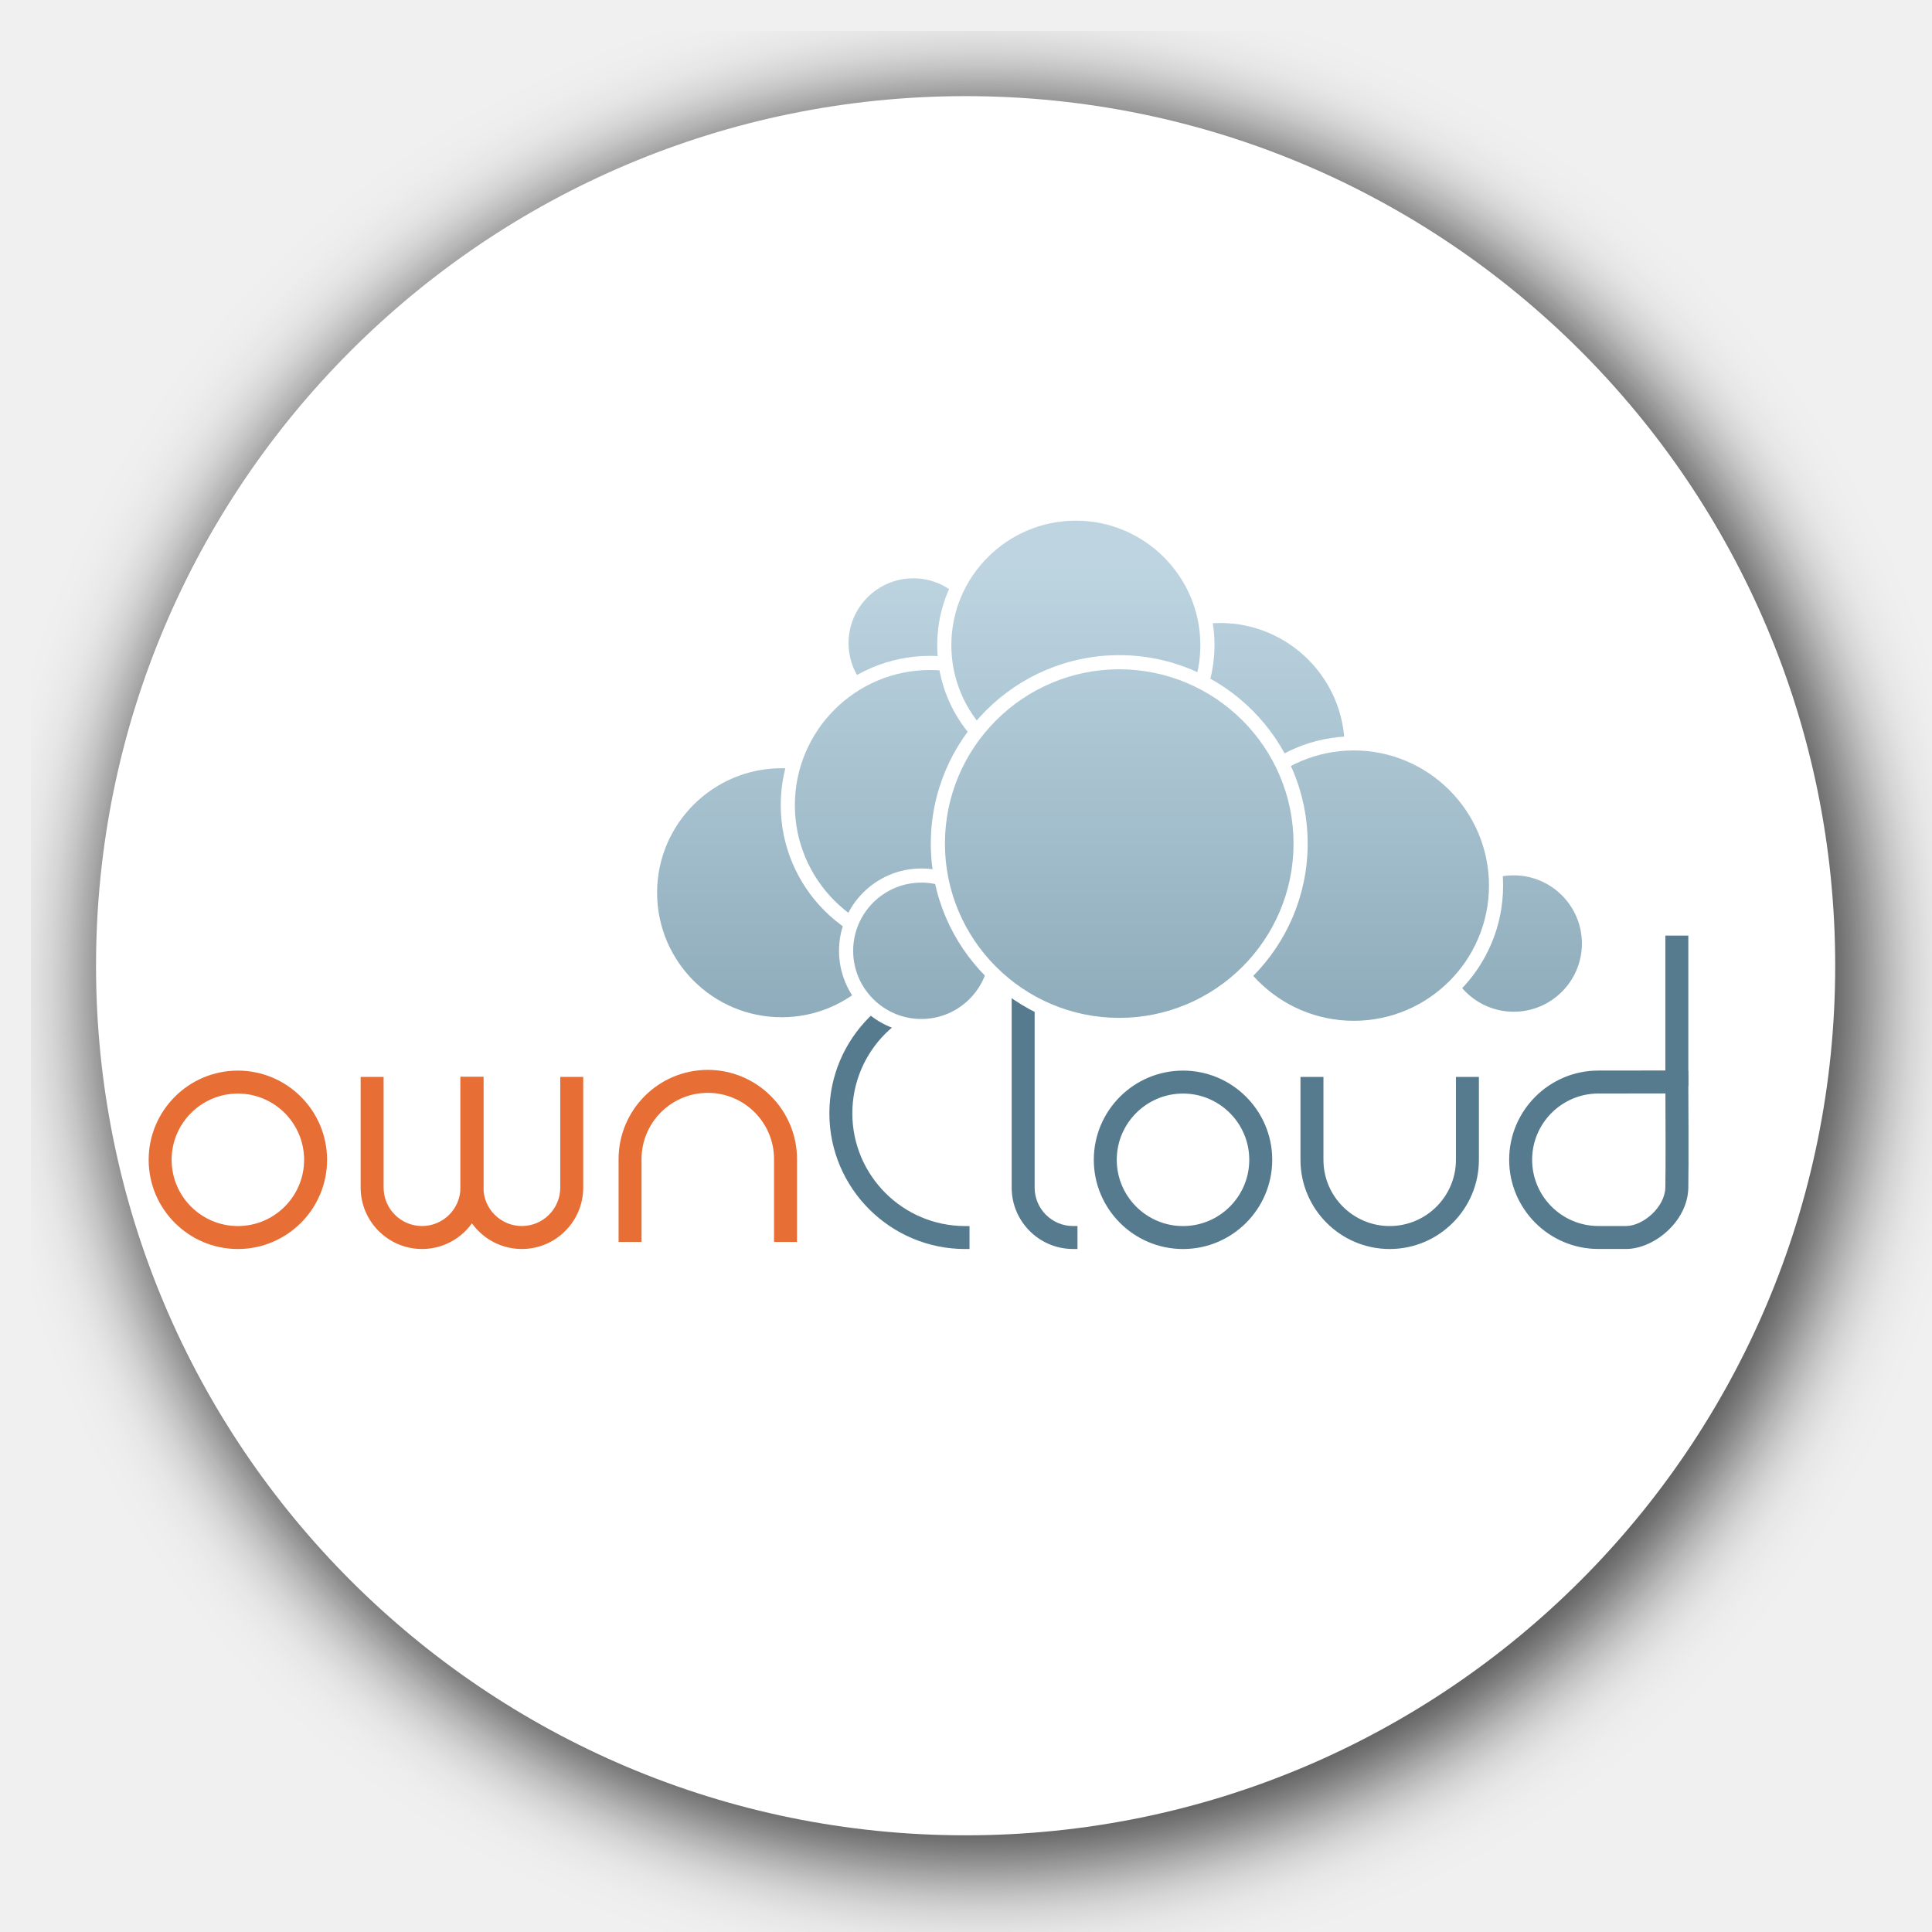
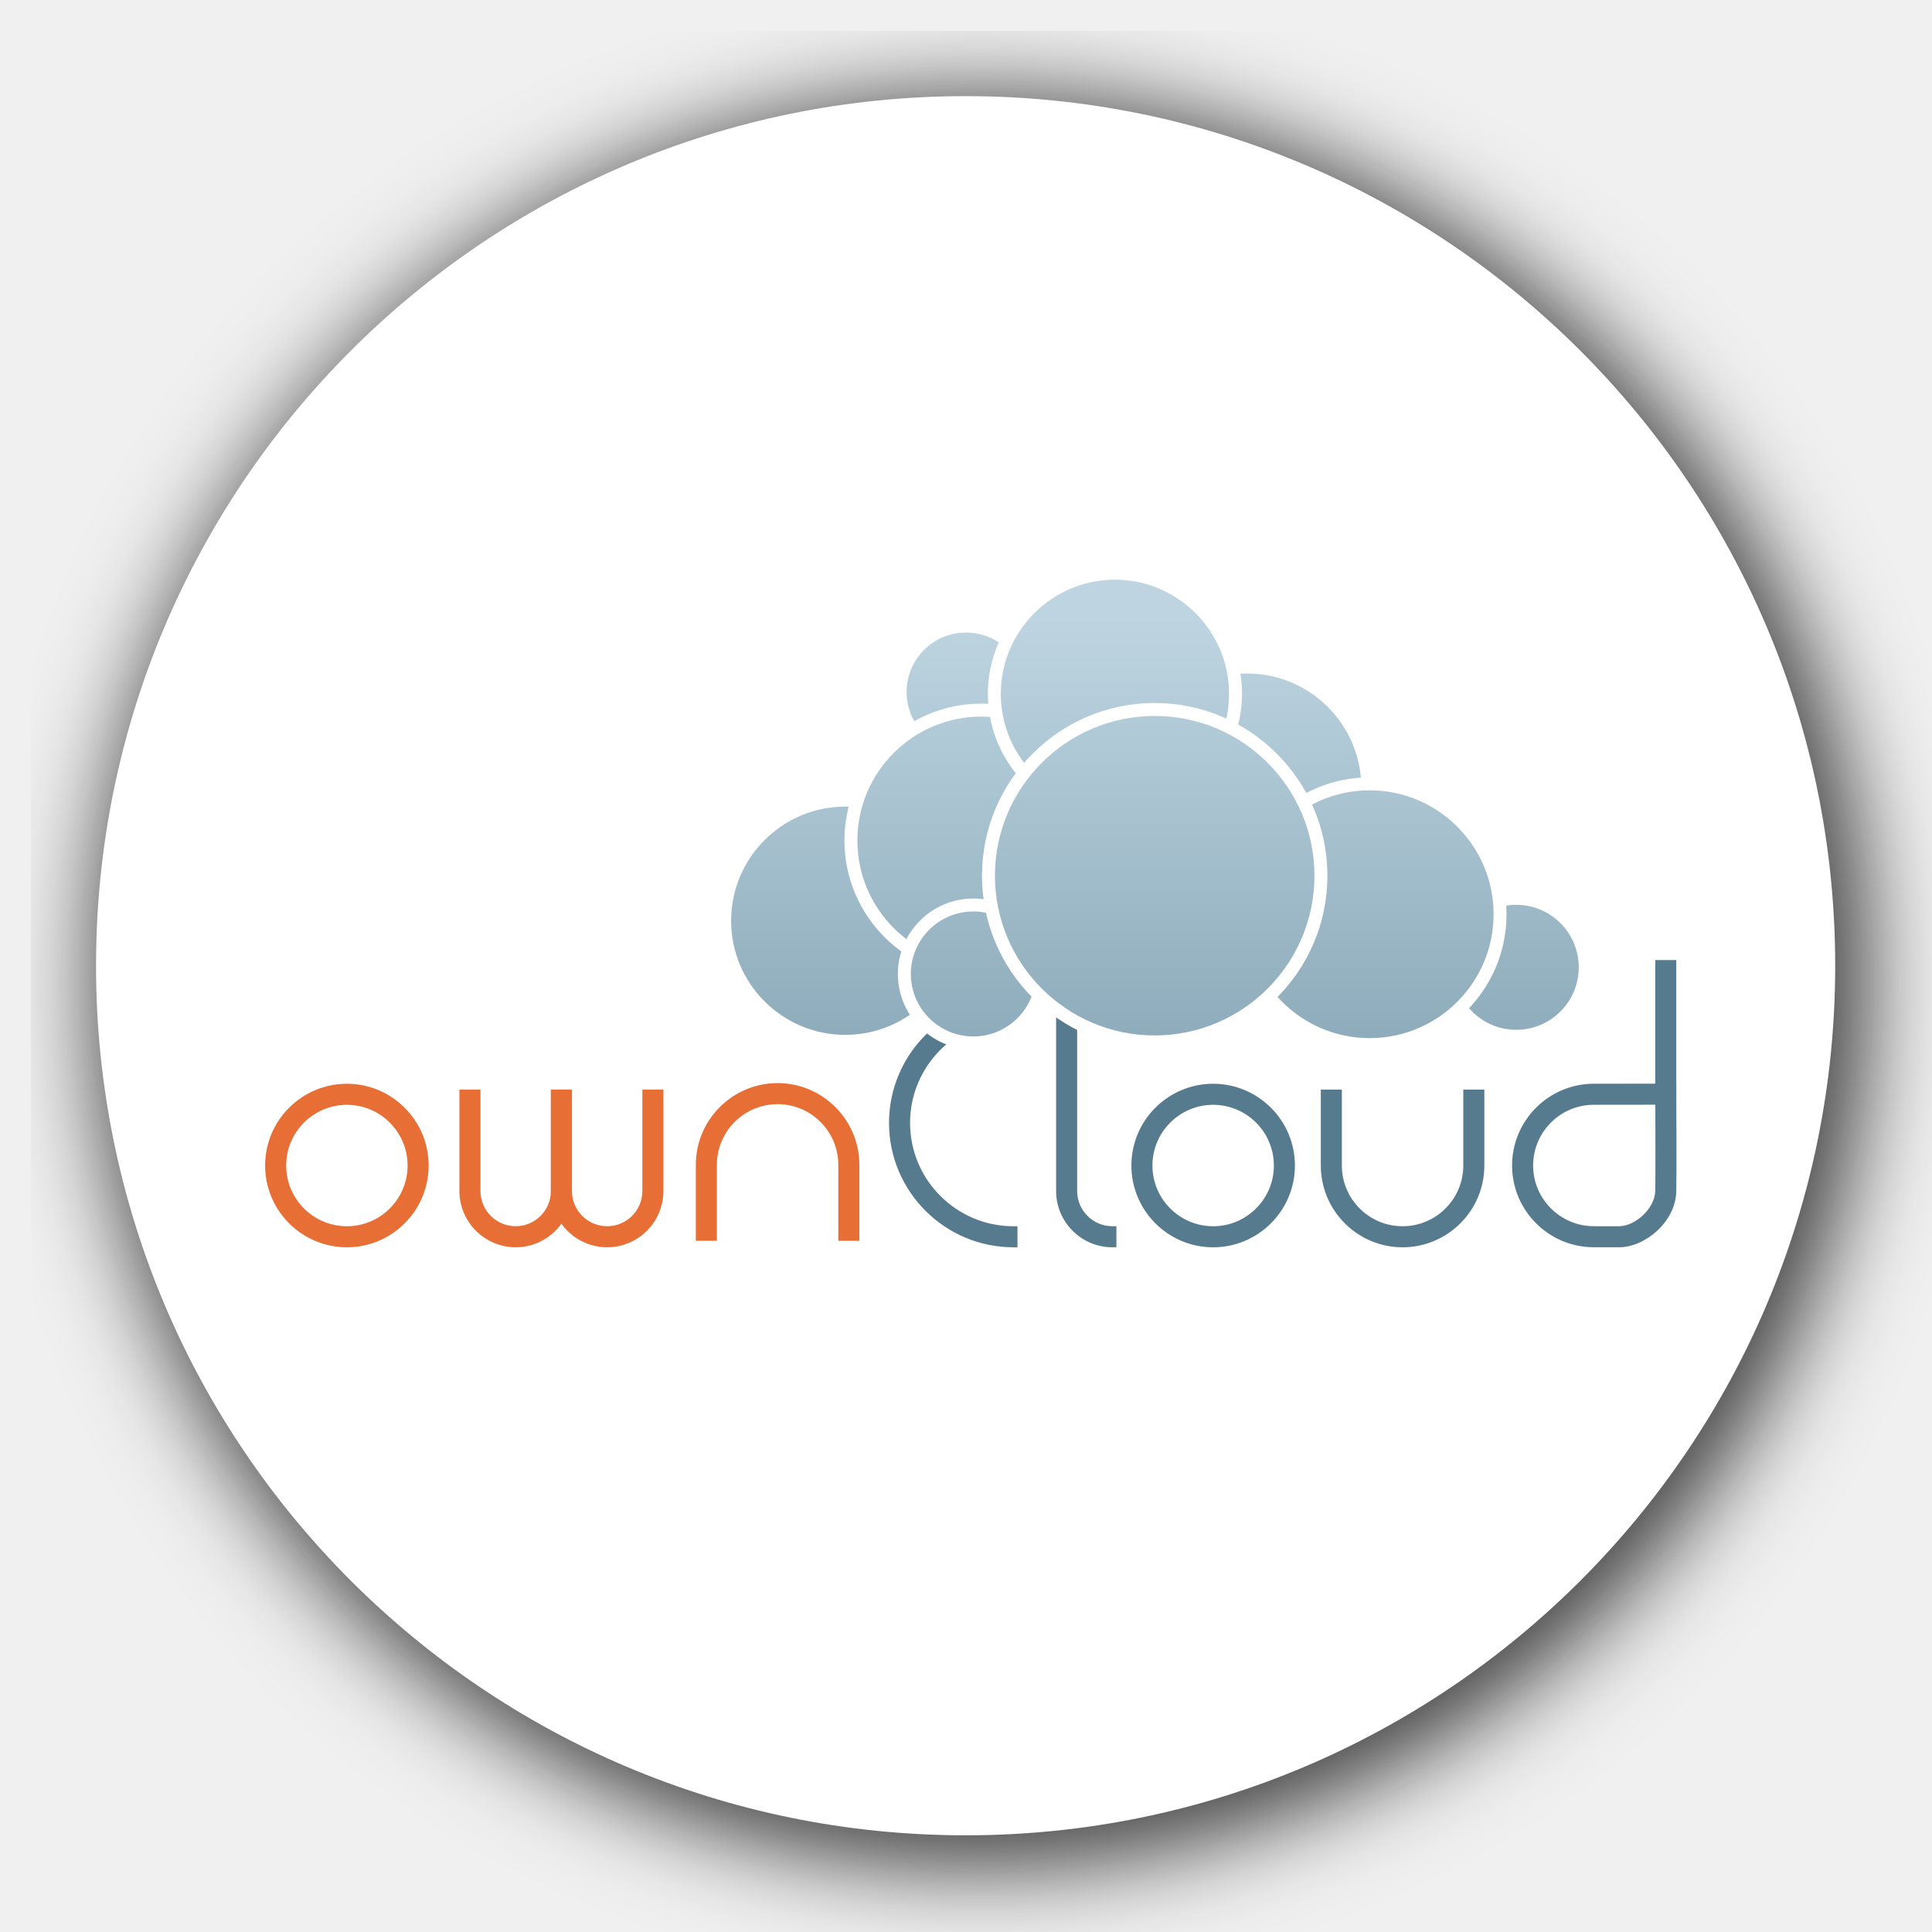
<svg xmlns="http://www.w3.org/2000/svg" xmlns:xlink="http://www.w3.org/1999/xlink" width="10mm" height="10mm" viewBox="0 0 35.433 35.433" id="svg2" version="1.1">
  <defs id="defs4">
    <filter style="color-interpolation-filters:sRGB" id="filter4250" x="-0.079" width="1.158" y="-0.079" height="1.158">
      <feGaussianBlur stdDeviation="0.056" id="feGaussianBlur4252" />
    </filter>
    <filter style="color-interpolation-filters:sRGB" id="filter4250-6" x="-0.079" width="1.158" y="-0.079" height="1.158">
      <feGaussianBlur stdDeviation="0.056" id="feGaussianBlur4252-6" />
    </filter>
    <linearGradient y2="339.222" x2="288.494" y1="55.888" x1="288.494" gradientUnits="userSpaceOnUse" id="linearGradient3353" xlink:href="#SVGID_1_" />
    <linearGradient y2="339.222" x2="251.211" y1="55.888" x1="251.211" gradientUnits="userSpaceOnUse" id="linearGradient3355" xlink:href="#SVGID_2_" />
    <linearGradient y2="339.222" x2="293.225" y1="55.888" x1="293.225" gradientUnits="userSpaceOnUse" id="linearGradient3357" xlink:href="#SVGID_3_" />
    <linearGradient y2="339.222" x2="375.334" y1="55.888" x1="375.334" gradientUnits="userSpaceOnUse" id="linearGradient3359" xlink:href="#SVGID_4_" />
    <linearGradient y2="339.222" x2="334.494" y1="55.888" x1="334.494" gradientUnits="userSpaceOnUse" id="linearGradient3361" xlink:href="#SVGID_5_" />
    <linearGradient y2="339.224" x2="458.427" y1="55.887" x1="458.427" gradientUnits="userSpaceOnUse" id="linearGradient3363" xlink:href="#SVGID_6_" />
    <linearGradient y2="339.221" x2="413.163" y1="55.888" x1="413.163" gradientUnits="userSpaceOnUse" id="linearGradient3365" xlink:href="#SVGID_7_" />
    <linearGradient y2="339.224" x2="290.762" y1="55.887" x1="290.762" gradientUnits="userSpaceOnUse" id="linearGradient3367" xlink:href="#SVGID_8_" />
    <linearGradient y2="339.221" x2="346.773" y1="55.888" x1="346.773" gradientUnits="userSpaceOnUse" id="linearGradient3369" xlink:href="#SVGID_9_" />
    <linearGradient id="SVGID_1_" gradientUnits="userSpaceOnUse" x1="288.494" y1="55.888" x2="288.494" y2="339.222">
      <stop offset="0" style="stop-color:#BED5E1" id="stop261" />
      <stop offset="1" style="stop-color:#567B8F" id="stop263" />
    </linearGradient>
    <linearGradient id="SVGID_2_" gradientUnits="userSpaceOnUse" x1="251.211" y1="55.888" x2="251.211" y2="339.222">
      <stop offset="0" style="stop-color:#BED5E1" id="stop268" />
      <stop offset="1" style="stop-color:#567B8F" id="stop270" />
    </linearGradient>
    <linearGradient id="SVGID_3_" gradientUnits="userSpaceOnUse" x1="293.225" y1="55.888" x2="293.225" y2="339.222">
      <stop offset="0" style="stop-color:#BED5E1" id="stop275" />
      <stop offset="1" style="stop-color:#567B8F" id="stop277" />
    </linearGradient>
    <linearGradient id="SVGID_4_" gradientUnits="userSpaceOnUse" x1="375.334" y1="55.888" x2="375.334" y2="339.222">
      <stop offset="0" style="stop-color:#BED5E1" id="stop282" />
      <stop offset="1" style="stop-color:#567B8F" id="stop284" />
    </linearGradient>
    <linearGradient id="SVGID_5_" gradientUnits="userSpaceOnUse" x1="334.494" y1="55.888" x2="334.494" y2="339.222">
      <stop offset="0" style="stop-color:#BED5E1" id="stop289" />
      <stop offset="1" style="stop-color:#567B8F" id="stop291" />
    </linearGradient>
    <linearGradient id="SVGID_6_" gradientUnits="userSpaceOnUse" x1="458.427" y1="55.887" x2="458.427" y2="339.224">
      <stop offset="0" style="stop-color:#BED5E1" id="stop296" />
      <stop offset="1" style="stop-color:#567B8F" id="stop298" />
    </linearGradient>
    <linearGradient id="SVGID_7_" gradientUnits="userSpaceOnUse" x1="413.163" y1="55.888" x2="413.163" y2="339.221">
      <stop offset="0" style="stop-color:#BED5E1" id="stop303" />
      <stop offset="1" style="stop-color:#567B8F" id="stop305" />
    </linearGradient>
    <linearGradient id="SVGID_8_" gradientUnits="userSpaceOnUse" x1="290.762" y1="55.887" x2="290.762" y2="339.224">
      <stop offset="0" style="stop-color:#BED5E1" id="stop310" />
      <stop offset="1" style="stop-color:#567B8F" id="stop312" />
    </linearGradient>
    <linearGradient id="SVGID_9_" gradientUnits="userSpaceOnUse" x1="346.773" y1="55.888" x2="346.773" y2="339.221">
      <stop offset="0" style="stop-color:#BED5E1" id="stop317" />
      <stop offset="1" style="stop-color:#567B8F" id="stop319" />
    </linearGradient>
    <linearGradient gradientTransform="matrix(1,0,0,-1,-191.2002,-3.189)" y2="-342.412" x2="479.694" y1="-59.078" x1="479.694" gradientUnits="userSpaceOnUse" id="SVGID_1_-4">
      <stop id="stop68" style="stop-color:#BED5E1" offset="0" />
      <stop id="stop70" style="stop-color:#567B8F" offset="1" />
    </linearGradient>
    <linearGradient gradientTransform="matrix(1,0,0,-1,-191.2002,-3.189)" y2="-342.414" x2="442.411" y1="-59.077" x1="442.411" gradientUnits="userSpaceOnUse" id="SVGID_2_-2">
      <stop id="stop79" style="stop-color:#BED5E1" offset="0" />
      <stop id="stop81" style="stop-color:#567B8F" offset="1" />
    </linearGradient>
    <linearGradient gradientTransform="matrix(1,0,0,-1,-191.2002,-3.189)" y2="-342.415" x2="484.425" y1="-59.077" x1="484.425" gradientUnits="userSpaceOnUse" id="SVGID_3_-6">
      <stop id="stop90" style="stop-color:#BED5E1" offset="0" />
      <stop id="stop92" style="stop-color:#567B8F" offset="1" />
    </linearGradient>
    <linearGradient gradientTransform="matrix(1,0,0,-1,-191.2002,-3.189)" y2="-342.41" x2="566.533" y1="-59.078" x1="566.533" gradientUnits="userSpaceOnUse" id="SVGID_4_-9">
      <stop id="stop101" style="stop-color:#BED5E1" offset="0" />
      <stop id="stop103" style="stop-color:#567B8F" offset="1" />
    </linearGradient>
    <linearGradient gradientTransform="matrix(1,0,0,-1,-191.2002,-3.189)" y2="-342.409" x2="525.692" y1="-59.078" x1="525.692" gradientUnits="userSpaceOnUse" id="SVGID_5_-1">
      <stop id="stop112" style="stop-color:#BED5E1" offset="0" />
      <stop id="stop114" style="stop-color:#567B8F" offset="1" />
    </linearGradient>
    <linearGradient gradientTransform="matrix(1,0,0,-1,-191.2002,-3.189)" y2="-342.415" x2="649.626" y1="-59.075" x1="649.626" gradientUnits="userSpaceOnUse" id="SVGID_6_-8">
      <stop id="stop123" style="stop-color:#BED5E1" offset="0" />
      <stop id="stop125" style="stop-color:#567B8F" offset="1" />
    </linearGradient>
    <linearGradient gradientTransform="matrix(1,0,0,-1,-191.2002,-3.189)" y2="-342.412" x2="604.362" y1="-59.077" x1="604.362" gradientUnits="userSpaceOnUse" id="SVGID_7_-8">
      <stop id="stop134" style="stop-color:#BED5E1" offset="0" />
      <stop id="stop136" style="stop-color:#567B8F" offset="1" />
    </linearGradient>
    <linearGradient gradientTransform="matrix(1,0,0,-1,-191.2002,-3.189)" y2="-342.417" x2="481.962" y1="-59.074" x1="481.962" gradientUnits="userSpaceOnUse" id="SVGID_8_-5">
      <stop id="stop145" style="stop-color:#BED5E1" offset="0" />
      <stop id="stop147" style="stop-color:#567B8F" offset="1" />
    </linearGradient>
    <linearGradient gradientTransform="matrix(1,0,0,-1,-191.2002,-3.189)" y2="-342.413" x2="537.974" y1="-59.077" x1="537.974" gradientUnits="userSpaceOnUse" id="SVGID_9_-8">
      <stop id="stop156" style="stop-color:#BED5E1" offset="0" />
      <stop id="stop158" style="stop-color:#567B8F" offset="1" />
    </linearGradient>
    <linearGradient y2="-342.417" x2="481.962" y1="-59.074" x1="481.962" gradientTransform="matrix(1,0,0,-1,-191.2002,-3.189)" gradientUnits="userSpaceOnUse" id="linearGradient3593" xlink:href="#SVGID_8_-5" />
    <linearGradient y2="-342.413" x2="537.974" y1="-59.077" x1="537.974" gradientTransform="matrix(1,0,0,-1,-191.2002,-3.189)" gradientUnits="userSpaceOnUse" id="linearGradient3595" xlink:href="#SVGID_9_-8" />
  </defs>
  <g id="layer1" transform="translate(-153.8823,-414.5198)">
    <g id="g4290">
      <g id="flowRoot4136-0" style="font-style:normal;font-variant:normal;font-weight:normal;font-stretch:normal;font-size:9.69px;line-height:125%;font-family:'DejaVu Sans';-inkscape-font-specification:'DejaVu Sans, Normal';text-align:start;letter-spacing:0px;word-spacing:0px;writing-mode:lr-tb;text-anchor:start;fill:#000000;fill-opacity:1;stroke:none;stroke-width:1px;stroke-linecap:butt;stroke-linejoin:miter;stroke-opacity:1;filter:url(#filter4250)" transform="matrix(17.642,0,0,17.642,-2039.982,-7634.318)">
        <ellipse ry="0.853" rx="0.853" cy="457.252" cx="125.375" id="path4154-1" style="opacity:1;fill:#ffffff;fill-opacity:1;fill-rule:evenodd;stroke:#000000;stroke-width:0.102;stroke-linecap:round;stroke-linejoin:round;stroke-miterlimit:4;stroke-dasharray:none;stroke-dashoffset:0;stroke-opacity:1" />
      </g>
      <g id="flowRoot4136" style="font-style:normal;font-variant:normal;font-weight:normal;font-stretch:normal;font-size:9.69px;line-height:125%;font-family:'DejaVu Sans';-inkscape-font-specification:'DejaVu Sans, Normal';text-align:start;letter-spacing:0px;word-spacing:0px;writing-mode:lr-tb;text-anchor:start;fill:#ffffff;fill-opacity:1;stroke:#ffffff;stroke-width:1px;stroke-linecap:butt;stroke-linejoin:miter;stroke-opacity:1" transform="matrix(17.642,0,0,17.642,-2040.274,-7634.609)">
        <ellipse ry="0.853" rx="0.853" cy="457.252" cx="125.375" id="path4154" style="opacity:1;fill:#ffffff;fill-opacity:1;fill-rule:evenodd;stroke:#ffffff;stroke-width:0.102;stroke-linecap:round;stroke-linejoin:round;stroke-miterlimit:4;stroke-dasharray:none;stroke-dashoffset:0;stroke-opacity:1" />
      </g>
    </g>
    <g id="g4284">
      <g id="flowRoot4136-0-4" style="font-style:normal;font-variant:normal;font-weight:normal;font-stretch:normal;font-size:9.69px;line-height:125%;font-family:'DejaVu Sans';-inkscape-font-specification:'DejaVu Sans, Normal';text-align:start;letter-spacing:0px;word-spacing:0px;writing-mode:lr-tb;text-anchor:start;fill:#000000;fill-opacity:1;stroke:none;stroke-width:1px;stroke-linecap:butt;stroke-linejoin:miter;stroke-opacity:1;filter:url(#filter4250-6)" transform="matrix(17.642,0,0,17.642,-2123.079,-7635.197)">
        <ellipse ry="0.853" rx="0.853" cy="457.252" cx="125.375" id="path4154-1-4" style="opacity:1;fill:#ffffff;fill-opacity:1;fill-rule:evenodd;stroke:#000000;stroke-width:0.102;stroke-linecap:round;stroke-linejoin:round;stroke-miterlimit:4;stroke-dasharray:none;stroke-dashoffset:0;stroke-opacity:1" />
      </g>
      <g id="flowRoot4136-4" style="font-style:normal;font-variant:normal;font-weight:normal;font-stretch:normal;font-size:9.69px;line-height:125%;font-family:'DejaVu Sans';-inkscape-font-specification:'DejaVu Sans, Normal';text-align:start;letter-spacing:0px;word-spacing:0px;writing-mode:lr-tb;text-anchor:start;fill:#ffffff;fill-opacity:1;stroke:#ffffff;stroke-width:1px;stroke-linecap:butt;stroke-linejoin:miter;stroke-opacity:1" transform="matrix(17.642,0,0,17.642,-2123.371,-7635.489)">
        <ellipse ry="0.853" rx="0.853" cy="457.252" cx="125.375" id="path4154-4" style="opacity:1;fill:#ffffff;fill-opacity:1;fill-rule:evenodd;stroke:#ffffff;stroke-width:0.102;stroke-linecap:round;stroke-linejoin:round;stroke-miterlimit:4;stroke-dasharray:none;stroke-dashoffset:0;stroke-opacity:1" />
      </g>
    </g>
-     <g id="g4941" transform="matrix(0.1129649,0,0,0.1129649,156.6088,423.8094)">
+     <g id="g4941" transform="matrix(0.1035377,0,0,0.1035377,158.7446,424.9142)">
      <g id="g3" transform="matrix(0.5736018,0,0,0.5736018,-41.33547,-23.09551)">
        <path id="path5" d="m 97.312,249.795 c -13.578,0 -24.624,-11.046 -24.624,-24.624 0,-13.578 11.046,-24.624 24.624,-24.624 13.578,0 24.624,11.046 24.624,24.624 0,13.578 -11.046,24.624 -24.624,24.624 z m 0,-43.998 c -10.683,0 -19.374,8.691 -19.374,19.374 0,10.683 8.691,19.374 19.374,19.374 10.683,0 19.374,-8.691 19.374,-19.374 0,-10.683 -8.691,-19.374 -19.374,-19.374 z" style="fill:#e76e34" />
        <path id="path7" d="m 97.312,201.172 c 13.233,0 23.999,10.766 23.999,23.999 0,13.233 -10.766,23.999 -23.999,23.999 -13.233,0 -23.999,-10.766 -23.999,-23.999 0,-13.233 10.766,-23.999 23.999,-23.999 m 0,43.998 c 11.027,0 19.999,-8.972 19.999,-19.999 0,-11.027 -8.972,-19.999 -19.999,-19.999 -11.027,0 -19.999,8.972 -19.999,19.999 0,11.027 8.972,19.999 19.999,19.999 m 0,-45.248 c -13.922,0 -25.249,11.327 -25.249,25.249 0,13.922 11.327,25.249 25.249,25.249 13.922,0 25.249,-11.327 25.249,-25.249 0,-13.922 -11.327,-25.249 -25.249,-25.249 l 0,0 z m 0,43.998 c -10.338,0 -18.749,-8.411 -18.749,-18.749 0,-10.338 8.411,-18.749 18.749,-18.749 10.338,0 18.749,8.411 18.749,18.749 0,10.338 -8.411,18.749 -18.749,18.749 l 0,0 z" style="fill:#e76e34" />
      </g>
      <g id="g9" transform="matrix(0.5736018,0,0,0.5736018,-41.33547,-23.09551)">
        <path id="path11" d="m 364.825,249.797 c -13.579,0 -24.626,-11.047 -24.626,-24.626 0,-13.579 11.047,-24.626 24.626,-24.626 13.579,0 24.626,11.047 24.626,24.626 0,13.579 -11.047,24.626 -24.626,24.626 z m 0,-44.002 c -10.684,0 -19.376,8.692 -19.376,19.376 0,10.684 8.692,19.376 19.376,19.376 10.684,0 19.376,-8.692 19.376,-19.376 0,-10.684 -8.692,-19.376 -19.376,-19.376 z" style="fill:#567b8f" />
        <path id="path13" d="m 364.825,201.17 c 13.234,0 24.001,10.767 24.001,24.001 0,13.234 -10.767,24.001 -24.001,24.001 -13.234,0 -24.001,-10.767 -24.001,-24.001 0,-13.234 10.767,-24.001 24.001,-24.001 m 0,44.002 c 11.028,0 20.001,-8.973 20.001,-20.001 0,-11.028 -8.973,-20.001 -20.001,-20.001 -11.028,0 -20.001,8.973 -20.001,20.001 0,11.028 8.973,20.001 20.001,20.001 m 0,-45.252 c -13.924,0 -25.251,11.327 -25.251,25.251 0,13.924 11.327,25.251 25.251,25.251 13.924,0 25.251,-11.327 25.251,-25.251 0,-13.924 -11.327,-25.251 -25.251,-25.251 l 0,0 z m 0,44.002 c -10.339,0 -18.751,-8.412 -18.751,-18.751 0,-10.339 8.412,-18.751 18.751,-18.751 10.339,0 18.751,8.412 18.751,18.751 0,10.339 -8.412,18.751 -18.751,18.751 l 0,0 z" style="fill:#567b8f" />
      </g>
      <g id="g15" transform="matrix(0.5736018,0,0,0.5736018,-41.33547,-23.09551)">
        <path id="path17" d="m 149.436,249.788 c -9.235,0 -16.748,-7.513 -16.748,-16.748 l 0,-30.699 5.25,0 0,30.699 c 0,6.34 5.158,11.498 11.498,11.498 6.341,0 11.5,-5.158 11.5,-11.498 l 0,-30.699 5.25,0 0,30.699 c 0,9.235 -7.514,16.748 -16.75,16.748 z" style="fill:#e76e34" />
        <path id="path19" d="m 165.561,202.966 0,30.074 c 0,8.891 -7.234,16.123 -16.125,16.123 -8.89,0 -16.123,-7.232 -16.123,-16.123 l 0,-30.074 4,0 0,30.074 c 0,6.685 5.438,12.123 12.123,12.123 6.686,0 12.125,-5.438 12.125,-12.123 l 0,-30.074 4,0 m 1.25,-1.25 -1.25,0 -4,0 -1.25,0 0,1.25 0,30.074 c 0,5.995 -4.878,10.873 -10.875,10.873 -5.996,0 -10.873,-4.878 -10.873,-10.873 l 0,-30.074 0,-1.25 -1.25,0 -4,0 -1.25,0 0,1.25 0,30.074 c 0,9.579 7.793,17.373 17.373,17.373 9.581,0 17.375,-7.794 17.375,-17.373 l 0,-30.074 0,-1.25 0,0 z" style="fill:#e76e34" />
      </g>
      <g id="g21" transform="matrix(0.5736018,0,0,0.5736018,-41.33547,-23.09551)">
        <path id="path23" d="m 177.686,249.788 c -9.236,0 -16.75,-7.513 -16.75,-16.748 l 0,-30.699 5.25,0 0,30.699 c 0,6.34 5.159,11.498 11.5,11.498 6.341,0 11.5,-5.158 11.5,-11.498 l 0,-30.699 5.25,0 0,30.699 c 0,9.235 -7.514,16.748 -16.75,16.748 z" style="fill:#e76e34" />
        <path id="path25" d="m 193.811,202.966 0,30.074 c 0,8.891 -7.233,16.123 -16.125,16.123 -8.892,0 -16.125,-7.232 -16.125,-16.123 l 0,-30.074 4,0 0,30.074 c 0,6.685 5.439,12.123 12.125,12.123 6.686,0 12.125,-5.438 12.125,-12.123 l 0,-30.074 4,0 m 1.25,-1.25 -1.25,0 -4,0 -1.25,0 0,1.25 0,30.074 c 0,5.995 -4.878,10.873 -10.875,10.873 -5.997,0 -10.875,-4.878 -10.875,-10.873 l 0,-30.074 0,-1.25 -1.25,0 -4,0 -1.25,0 0,1.25 0,30.074 c 0,9.579 7.794,17.373 17.375,17.373 9.581,0 17.375,-7.794 17.375,-17.373 l 0,-30.074 0,-1.25 0,0 z" style="fill:#e76e34" />
      </g>
      <g id="g27" transform="matrix(0.5736018,0,0,0.5736018,-41.33547,-23.09551)">
        <path id="path29" d="m 333.701,249.788 c -9.235,0 -16.748,-7.513 -16.748,-16.748 l 0,-70.703 5.25,0 0,70.703 c 0,6.34 5.158,11.498 11.498,11.498 l 0.625,0 0,5.25 -0.625,0 z" style="fill:#567b8f" />
        <path id="path31" d="m 321.578,162.962 0,70.078 c 0,6.685 5.438,12.123 12.123,12.123 l 0,4 c -8.891,0 -16.123,-7.232 -16.123,-16.123 l 0,-70.078 4,0 m 1.25,-1.25 -1.25,0 -4,0 -1.25,0 0,1.25 0,70.078 c 0,9.579 7.794,17.373 17.373,17.373 l 1.25,0 0,-1.25 0,-4 0,-1.25 -1.25,0 c -5.995,0 -10.873,-4.878 -10.873,-10.873 l 0,-70.078 0,-1.25 0,0 z" style="fill:#567b8f" />
      </g>
      <g id="g33" transform="matrix(0.5736018,0,0,0.5736018,-41.33547,-23.09551)">
        <path id="path35" d="m 249.694,247.794 0,-22.826 c 0,-10.684 -8.692,-19.375 -19.377,-19.375 -10.684,0 -19.375,8.691 -19.375,19.375 l 0,22.826 -5.25,0 0,-22.826 c 0,-13.578 11.047,-24.625 24.625,-24.625 13.58,0 24.627,11.047 24.627,24.625 l 0,22.826 -5.25,0 z" style="fill:#e76e34" />
        <path id="path37" d="m 230.317,200.968 c 13.235,0 24.002,10.767 24.002,24 l 0,22.201 -4,0 0,-22.201 c 0,-11.028 -8.973,-20 -20.002,-20 -11.028,0 -20,8.972 -20,20 l 0,22.201 -4,0 0,-22.201 c 0,-13.234 10.766,-24 24,-24 m 0,-1.25 c -13.923,0 -25.25,11.327 -25.25,25.25 l 0,22.201 0,1.25 1.25,0 4,0 1.25,0 0,-1.25 0,-22.201 c 0,-10.339 8.411,-18.75 18.75,-18.75 10.34,0 18.752,8.411 18.752,18.75 l 0,22.201 0,1.25 1.25,0 4,0 1.25,0 0,-1.25 0,-22.201 c 0,-13.923 -11.328,-25.25 -25.252,-25.25 l 0,0 z" style="fill:#e76e34" />
      </g>
      <g id="g39" transform="matrix(0.5736018,0,0,0.5736018,-41.33547,-23.09551)">
        <path id="path41" d="m 423.322,249.794 c -13.578,0 -24.625,-11.046 -24.625,-24.623 l 0,-22.83 5.25,0 0,22.83 c 0,10.683 8.691,19.373 19.375,19.373 10.685,0 19.377,-8.69 19.377,-19.373 l 0,-22.83 5.25,0 0,22.83 c 0,13.577 -11.048,24.623 -24.627,24.623 z" style="fill:#567b8f" />
        <path id="path43" d="m 447.324,202.966 0,22.205 c 0,13.232 -10.768,23.998 -24.002,23.998 -13.233,0 -24,-10.766 -24,-23.998 l 0,-22.205 4,0 0,22.205 c 0,11.027 8.972,19.998 20,19.998 11.029,0 20.002,-8.971 20.002,-19.998 l 0,-22.205 4,0 m 1.25,-1.25 -1.25,0 -4,0 -1.25,0 0,1.25 0,22.205 c 0,10.338 -8.412,18.748 -18.752,18.748 -10.339,0 -18.75,-8.41 -18.75,-18.748 l 0,-22.205 0,-1.25 -1.25,0 -4,0 -1.25,0 0,1.25 0,22.205 c 0,13.922 11.327,25.248 25.25,25.248 13.924,0 25.252,-11.326 25.252,-25.248 l 0,-22.205 0,-1.25 0,0 z" style="fill:#567b8f" />
      </g>
      <g id="g45" transform="matrix(0.5736018,0,0,0.5736018,-41.33547,-23.09551)">
        <path id="path47" d="m 303.146,249.794 c -20.838,0 -37.792,-16.952 -37.792,-37.789 0,-20.838 16.953,-37.791 37.792,-37.791 l 0.625,0 0,5.25 -0.625,0 c -17.943,0 -32.542,14.598 -32.542,32.541 0,17.942 14.598,32.539 32.542,32.539 l 0.625,0 0,5.25 -0.625,0 z" style="fill:#567b8f" />
        <path id="path49" d="m 303.146,174.839 0,4 c -18.288,0 -33.167,14.878 -33.167,33.166 0,18.287 14.878,33.164 33.167,33.164 l 0,4 c -20.494,0 -37.167,-16.672 -37.167,-37.164 0,-20.494 16.673,-37.166 37.167,-37.166 m 1.25,-1.25 -1.25,0 c -21.183,0 -38.417,17.233 -38.417,38.416 0,21.182 17.233,38.414 38.417,38.414 l 1.25,0 0,-1.25 0,-4 0,-1.25 -1.25,0 c -17.599,0 -31.917,-14.316 -31.917,-31.914 0,-17.599 14.318,-31.916 31.917,-31.916 l 1.25,0 0,-1.25 0,-4 0,-1.25 0,0 z" style="fill:#567b8f" />
      </g>
      <g id="g51" transform="matrix(0.5736018,0,0,0.5736018,-41.33547,-23.09551)">
        <rect id="rect53" height="41.422" width="5.25" y="162.337" x="501.971" style="fill:#567b8f" />
        <path id="path55" d="m 506.596,162.962 0,40.172 -4,0 0,-40.172 4,0 m 1.25,-1.25 -1.25,0 -4,0 -1.25,0 0,1.25 0,40.172 0,1.25 1.25,0 4,0 1.25,0 0,-1.25 0,-40.172 0,-1.25 0,0 z" style="fill:#567b8f" />
      </g>
      <g id="g57" transform="matrix(0.5736018,0,0,0.5736018,-41.33547,-23.09551)">
        <path id="path59" d="m 482.388,249.782 c -13.578,0 -24.625,-11.046 -24.625,-24.623 0,-13.578 11.047,-24.625 24.625,-24.625 l 24.815,-0.028 0.018,2.742 c 0.021,3.779 0.123,22.978 -10e-4,29.829 -0.169,9.254 -9.43,16.705 -16.983,16.705 l -7.849,0 z m 0.003,-43.998 c -10.686,0 -19.378,8.691 -19.378,19.375 0,10.683 8.691,19.373 19.375,19.373 l 7.849,0 c 5.079,0 11.622,-5.438 11.733,-11.551 0.11,-6.018 0.043,-21.628 0.014,-27.22 l -19.593,0.023 z" style="fill:#567b8f" />
        <path id="path61" d="m 506.582,201.132 0.013,1.989 c 10e-4,0.224 0.136,22.454 0,29.944 -0.163,8.914 -9.082,16.092 -16.358,16.092 l -7.849,0 c -13.233,0 -24,-10.766 -24,-23.998 0,-13.233 10.767,-24 24,-24 l 24.194,-0.027 m -24.194,44.025 7.849,0 c 5.35,0 12.241,-5.728 12.358,-12.164 0.112,-6.121 0.041,-22.212 0.011,-27.857 l -20.216,0.023 c -11.03,0 -20.002,8.972 -20.002,20 0,11.027 8.971,19.998 20,19.998 m 25.436,-45.276 -1.243,0.001 -24.194,0.027 c -13.922,0 -25.249,11.327 -25.249,25.25 0,13.922 11.327,25.248 25.25,25.248 l 7.849,0 c 7.832,0 17.433,-7.726 17.608,-17.319 0.124,-6.861 0.022,-26.066 10e-4,-29.847 l -10e-4,-0.126 -0.013,-1.991 -0.008,-1.243 0,0 z m -25.436,44.026 c -10.339,0 -18.75,-8.41 -18.75,-18.748 0,-10.339 8.412,-18.75 18.752,-18.75 l 18.973,-0.022 c 0.03,6.048 0.089,20.782 -0.018,26.584 -0.103,5.633 -6.345,10.937 -11.108,10.937 l -7.849,0 0,-10e-4 z" style="fill:#567b8f" />
      </g>
      <g id="g63" transform="matrix(0.5736018,0,0,0.5736018,-41.33547,-23.09551)">
        <g id="g65">
          <linearGradient gradientTransform="matrix(1,0,0,-1,-191.2002,-3.189)" y2="-342.412" x2="479.694" y1="-59.078" x1="479.694" gradientUnits="userSpaceOnUse" id="linearGradient3214">
            <stop id="stop3216" style="stop-color:#BED5E1" offset="0" />
            <stop id="stop3218" style="stop-color:#567B8F" offset="1" />
          </linearGradient>
          <circle id="circle72" r="20.332" cy="78.911" cx="288.494" style="fill:url(#SVGID_1_-4)" />
          <path id="path74-9" d="m 288.494,101.243 c -12.314,0 -22.332,-10.018 -22.332,-22.332 0,-12.314 10.018,-22.332 22.332,-22.332 12.313,0 22.332,10.018 22.332,22.332 0,12.314 -10.018,22.332 -22.332,22.332 z m 0,-40.664 c -10.108,0 -18.332,8.224 -18.332,18.332 0,10.108 8.224,18.332 18.332,18.332 10.108,0 18.332,-8.224 18.332,-18.332 0,-10.108 -8.223,-18.332 -18.332,-18.332 z" style="fill:#ffffff" />
        </g>
        <g id="g76">
          <linearGradient gradientTransform="matrix(1,0,0,-1,-191.2002,-3.189)" y2="-342.414" x2="442.411" y1="-59.077" x1="442.411" gradientUnits="userSpaceOnUse" id="linearGradient3223">
            <stop id="stop3225" style="stop-color:#BED5E1" offset="0" />
            <stop id="stop3227" style="stop-color:#567B8F" offset="1" />
          </linearGradient>
          <circle id="circle83" r="37.242" cy="149.577" cx="251.211" style="fill:url(#SVGID_2_-2)" />
          <path id="path85" d="m 251.211,188.819 c -21.638,0 -39.242,-17.604 -39.242,-39.242 0,-21.638 17.604,-39.242 39.242,-39.242 21.638,0 39.242,17.604 39.242,39.242 0,21.639 -17.604,39.242 -39.242,39.242 z m 0,-74.484 c -19.433,0 -35.242,15.81 -35.242,35.242 0,19.432 15.81,35.242 35.242,35.242 19.432,0 35.242,-15.81 35.242,-35.242 0,-19.432 -15.809,-35.242 -35.242,-35.242 z" style="fill:#ffffff" />
        </g>
        <g id="g87">
          <linearGradient gradientTransform="matrix(1,0,0,-1,-191.2002,-3.189)" y2="-342.415" x2="484.425" y1="-59.077" x1="484.425" gradientUnits="userSpaceOnUse" id="linearGradient3232">
            <stop id="stop3234" style="stop-color:#BED5E1" offset="0" />
            <stop id="stop3236" style="stop-color:#567B8F" offset="1" />
          </linearGradient>
          <circle id="circle94" r="40.261" cy="124.796" cx="293.225" style="fill:url(#SVGID_3_-6)" />
          <path id="path96-4" d="m 293.225,167.057 c -23.303,0 -42.261,-18.958 -42.261,-42.262 0,-23.303 18.958,-42.261 42.261,-42.261 23.303,0 42.261,18.958 42.261,42.261 0,23.304 -18.958,42.262 -42.261,42.262 z m 0,-80.522 c -21.097,0 -38.261,17.164 -38.261,38.261 0,21.098 17.164,38.262 38.261,38.262 21.097,0 38.261,-17.164 38.261,-38.262 0,-21.098 -17.164,-38.261 -38.261,-38.261 z" style="fill:#ffffff" />
        </g>
        <g id="g98">
          <linearGradient gradientTransform="matrix(1,0,0,-1,-191.2002,-3.189)" y2="-342.41" x2="566.533" y1="-59.078" x1="566.533" gradientUnits="userSpaceOnUse" id="linearGradient3241">
            <stop id="stop3243" style="stop-color:#BED5E1" offset="0" />
            <stop id="stop3245" style="stop-color:#567B8F" offset="1" />
          </linearGradient>
          <circle id="circle105" r="37.242" cy="108.472" cx="375.334" style="fill:url(#SVGID_4_-9)" />
          <path id="path107" d="m 375.334,147.714 c -21.639,0 -39.242,-17.604 -39.242,-39.241 0,-21.638 17.604,-39.242 39.242,-39.242 21.638,0 39.242,17.604 39.242,39.242 0,21.637 -17.603,39.241 -39.242,39.241 z m 0,-74.484 c -19.433,0 -35.242,15.81 -35.242,35.242 0,19.432 15.81,35.241 35.242,35.241 19.432,0 35.242,-15.809 35.242,-35.241 0,-19.432 -15.809,-35.242 -35.242,-35.242 z" style="fill:#ffffff" />
        </g>
        <g id="g109">
          <linearGradient gradientTransform="matrix(1,0,0,-1,-191.2002,-3.189)" y2="-342.409" x2="525.692" y1="-59.078" x1="525.692" gradientUnits="userSpaceOnUse" id="linearGradient3250">
            <stop id="stop3252" style="stop-color:#BED5E1" offset="0" />
            <stop id="stop3254" style="stop-color:#567B8F" offset="1" />
          </linearGradient>
          <circle id="circle116" r="37.241" cy="79.504" cx="334.493" style="fill:url(#SVGID_5_-1)" />
          <path id="path118-3" d="m 334.493,118.745 c -21.638,0 -39.241,-17.604 -39.241,-39.241 0,-21.637 17.604,-39.24 39.241,-39.24 21.637,0 39.241,17.603 39.241,39.24 0,21.637 -17.603,39.241 -39.241,39.241 z m 0,-74.482 c -19.432,0 -35.241,15.809 -35.241,35.24 0,19.432 15.81,35.241 35.241,35.241 19.431,0 35.241,-15.809 35.241,-35.241 0,-19.431 -15.809,-35.24 -35.241,-35.24 z" style="fill:#ffffff" />
        </g>
        <g id="g120">
          <linearGradient gradientTransform="matrix(1,0,0,-1,-191.2002,-3.189)" y2="-342.415" x2="649.626" y1="-59.075" x1="649.626" gradientUnits="userSpaceOnUse" id="linearGradient3259">
            <stop id="stop3261" style="stop-color:#BED5E1" offset="0" />
            <stop id="stop3263" style="stop-color:#567B8F" offset="1" />
          </linearGradient>
          <circle id="circle127" r="21.3" cy="163.958" cx="458.427" style="fill:url(#SVGID_6_-8)" />
          <path id="path129" d="m 458.427,187.258 c -12.848,0 -23.3,-10.452 -23.3,-23.3 0,-12.848 10.452,-23.3 23.3,-23.3 12.848,0 23.3,10.452 23.3,23.3 0,12.848 -10.453,23.3 -23.3,23.3 z m 0,-42.6 c -10.642,0 -19.3,8.658 -19.3,19.3 0,10.642 8.658,19.3 19.3,19.3 10.642,0 19.3,-8.658 19.3,-19.3 0,-10.642 -8.659,-19.3 -19.3,-19.3 z" style="fill:#ffffff" />
        </g>
        <g id="g131">
          <linearGradient gradientTransform="matrix(1,0,0,-1,-191.2002,-3.189)" y2="-342.412" x2="604.362" y1="-59.077" x1="604.362" gradientUnits="userSpaceOnUse" id="linearGradient3268">
            <stop id="stop3270" style="stop-color:#BED5E1" offset="0" />
            <stop id="stop3272" style="stop-color:#567B8F" offset="1" />
          </linearGradient>
          <circle id="circle138" r="40.261" cy="147.563" cx="413.163" style="fill:url(#SVGID_7_-8)" />
          <path id="path140-5" d="m 413.163,189.824 c -23.303,0 -42.261,-18.958 -42.261,-42.261 0,-23.303 18.958,-42.262 42.261,-42.262 23.303,0 42.261,18.958 42.261,42.262 0,23.303 -18.958,42.261 -42.261,42.261 z m 0,-80.522 c -21.097,0 -38.261,17.164 -38.261,38.262 0,21.097 17.164,38.261 38.261,38.261 21.097,0 38.261,-17.164 38.261,-38.261 0,-21.098 -17.164,-38.262 -38.261,-38.262 z" style="fill:#ffffff" />
        </g>
        <g id="g142">
          <linearGradient gradientTransform="matrix(1,0,0,-1,-191.2002,-3.189)" y2="-342.417" x2="481.962" y1="-59.074" x1="481.962" gradientUnits="userSpaceOnUse" id="linearGradient3277">
            <stop id="stop3279" style="stop-color:#BED5E1" offset="0" />
            <stop id="stop3281" style="stop-color:#567B8F" offset="1" />
          </linearGradient>
          <circle id="circle149" r="21.299" cy="166.011" cx="290.762" style="fill:url(#linearGradient3593)" />
          <path id="path151" d="m 290.762,189.31 c -12.847,0 -23.299,-10.452 -23.299,-23.3 0,-12.847 10.452,-23.299 23.299,-23.299 12.847,0 23.298,10.452 23.298,23.299 10e-4,12.848 -10.451,23.3 -23.298,23.3 z m 0,-42.598 c -10.642,0 -19.299,8.657 -19.299,19.299 0,10.642 8.658,19.3 19.299,19.3 10.641,0 19.298,-8.658 19.298,-19.3 0,-10.642 -8.657,-19.299 -19.298,-19.299 z" style="fill:#ffffff" />
        </g>
        <g id="g153">
          <linearGradient gradientTransform="matrix(1,0,0,-1,-191.2002,-3.189)" y2="-342.413" x2="537.974" y1="-59.077" x1="537.974" gradientUnits="userSpaceOnUse" id="linearGradient3286">
            <stop id="stop3288" style="stop-color:#BED5E1" offset="0" />
            <stop id="stop3290" style="stop-color:#567B8F" offset="1" />
          </linearGradient>
          <path id="path160-8" d="m 398.107,135.669 c 0,28.349 -22.984,51.328 -51.334,51.328 -28.351,0 -51.333,-22.979 -51.333,-51.328 0,-28.351 22.984,-51.333 51.333,-51.333 28.349,0 51.334,22.982 51.334,51.333 z" style="fill:url(#linearGradient3595)" />
          <path id="path162-2" d="m 346.773,188.997 c -29.408,0 -53.333,-23.923 -53.333,-53.328 0,-29.408 23.925,-53.333 53.333,-53.333 29.408,0 53.334,23.925 53.334,53.333 0,29.405 -23.925,53.328 -53.334,53.328 z m 0,-102.661 c -27.202,0 -49.333,22.131 -49.333,49.333 0,27.199 22.131,49.328 49.333,49.328 27.203,0 49.334,-22.129 49.334,-49.328 0,-27.202 -22.13,-49.333 -49.334,-49.333 z" style="fill:#ffffff" />
        </g>
      </g>
    </g>
  </g>
</svg>
